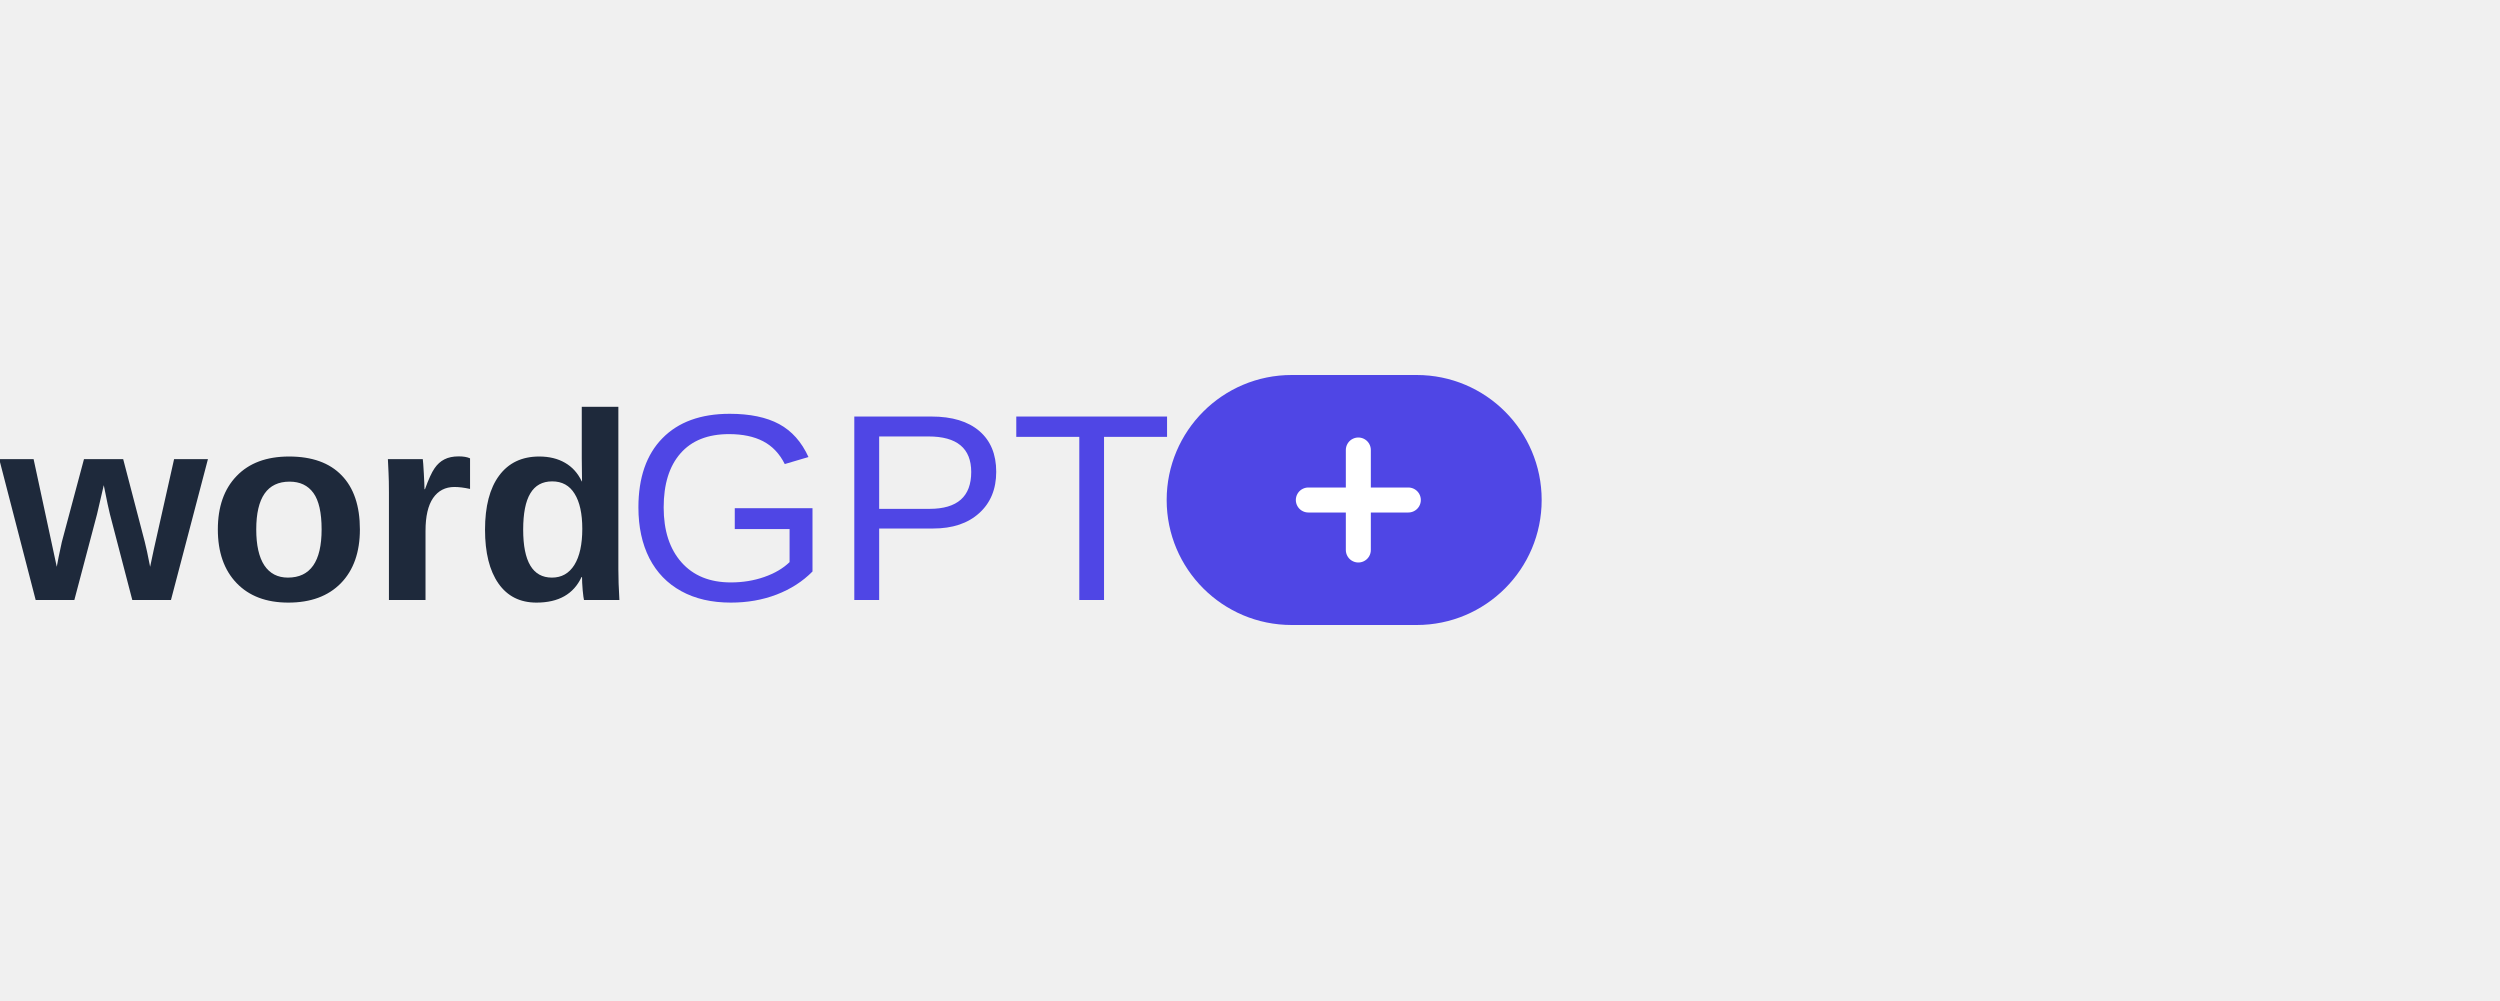
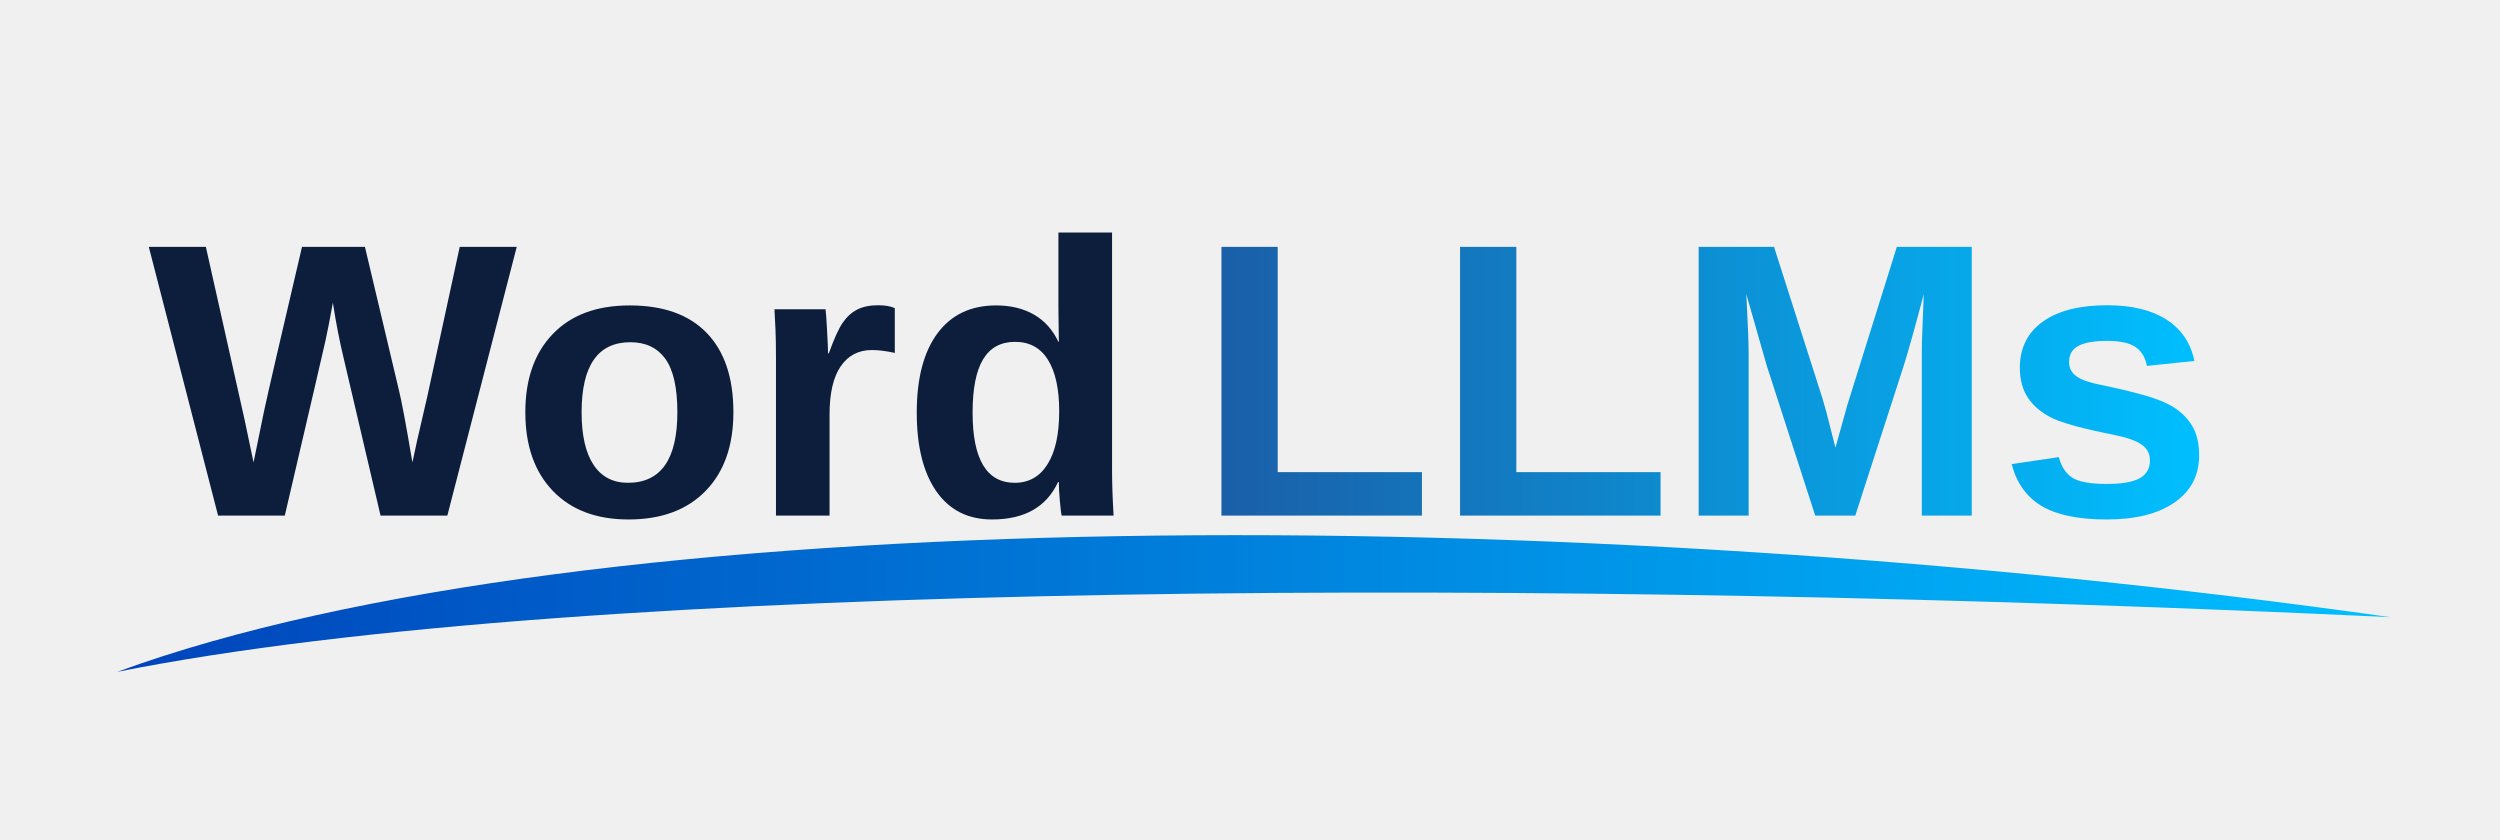
- <svg xmlns="http://www.w3.org/2000/svg" width="300" height="120" viewBox="0 0 300 120" fill="none">
-   <text x="0" y="72" font-family="Arial, sans-serif" font-size="32" font-weight="700" fill="#1E293B">word</text>
-   <text x="75" y="72" font-family="Arial, sans-serif" font-size="32" font-weight="400" fill="#4F46E5">GPT</text>
-   <rect x="140" y="45" width="45" height="30" rx="15" fill="#4F46E5" />
-   <path d="M157 60H169M163 54V66" stroke="white" stroke-width="3" stroke-linecap="round" />
+ <svg xmlns="http://www.w3.org/2000/svg" viewBox="0 0 640 215" width="640" height="215">
+   <defs>
+     <linearGradient id="llmGrad" x1="0%" y1="0%" x2="100%" y2="0%">
+       <stop offset="0%" style="stop-color:#1a5fa8;stop-opacity:1" />
+       <stop offset="100%" style="stop-color:#00bfff;stop-opacity:1" />
+     </linearGradient>
+     <linearGradient id="swooshGrad" x1="0%" y1="0%" x2="100%" y2="0%">
+       <stop offset="0%" style="stop-color:#0044bb;stop-opacity:1" />
+       <stop offset="100%" style="stop-color:#00bfff;stop-opacity:1" />
+     </linearGradient>
+   </defs>
+   <text x="38" y="132" font-family="Arial Black, Arial, sans-serif" font-weight="900" font-size="100" fill="#0d1e3c">Word</text>
+   <text x="306" y="132" font-family="Arial Black, Arial, sans-serif" font-weight="900" font-size="100" fill="url(#llmGrad)">LLMs</text>
+   <path d="M 30 172 C 150 128, 400 128, 612 158 C 400 148, 150 148, 30 172 Z" fill="url(#swooshGrad)" />
</svg>
